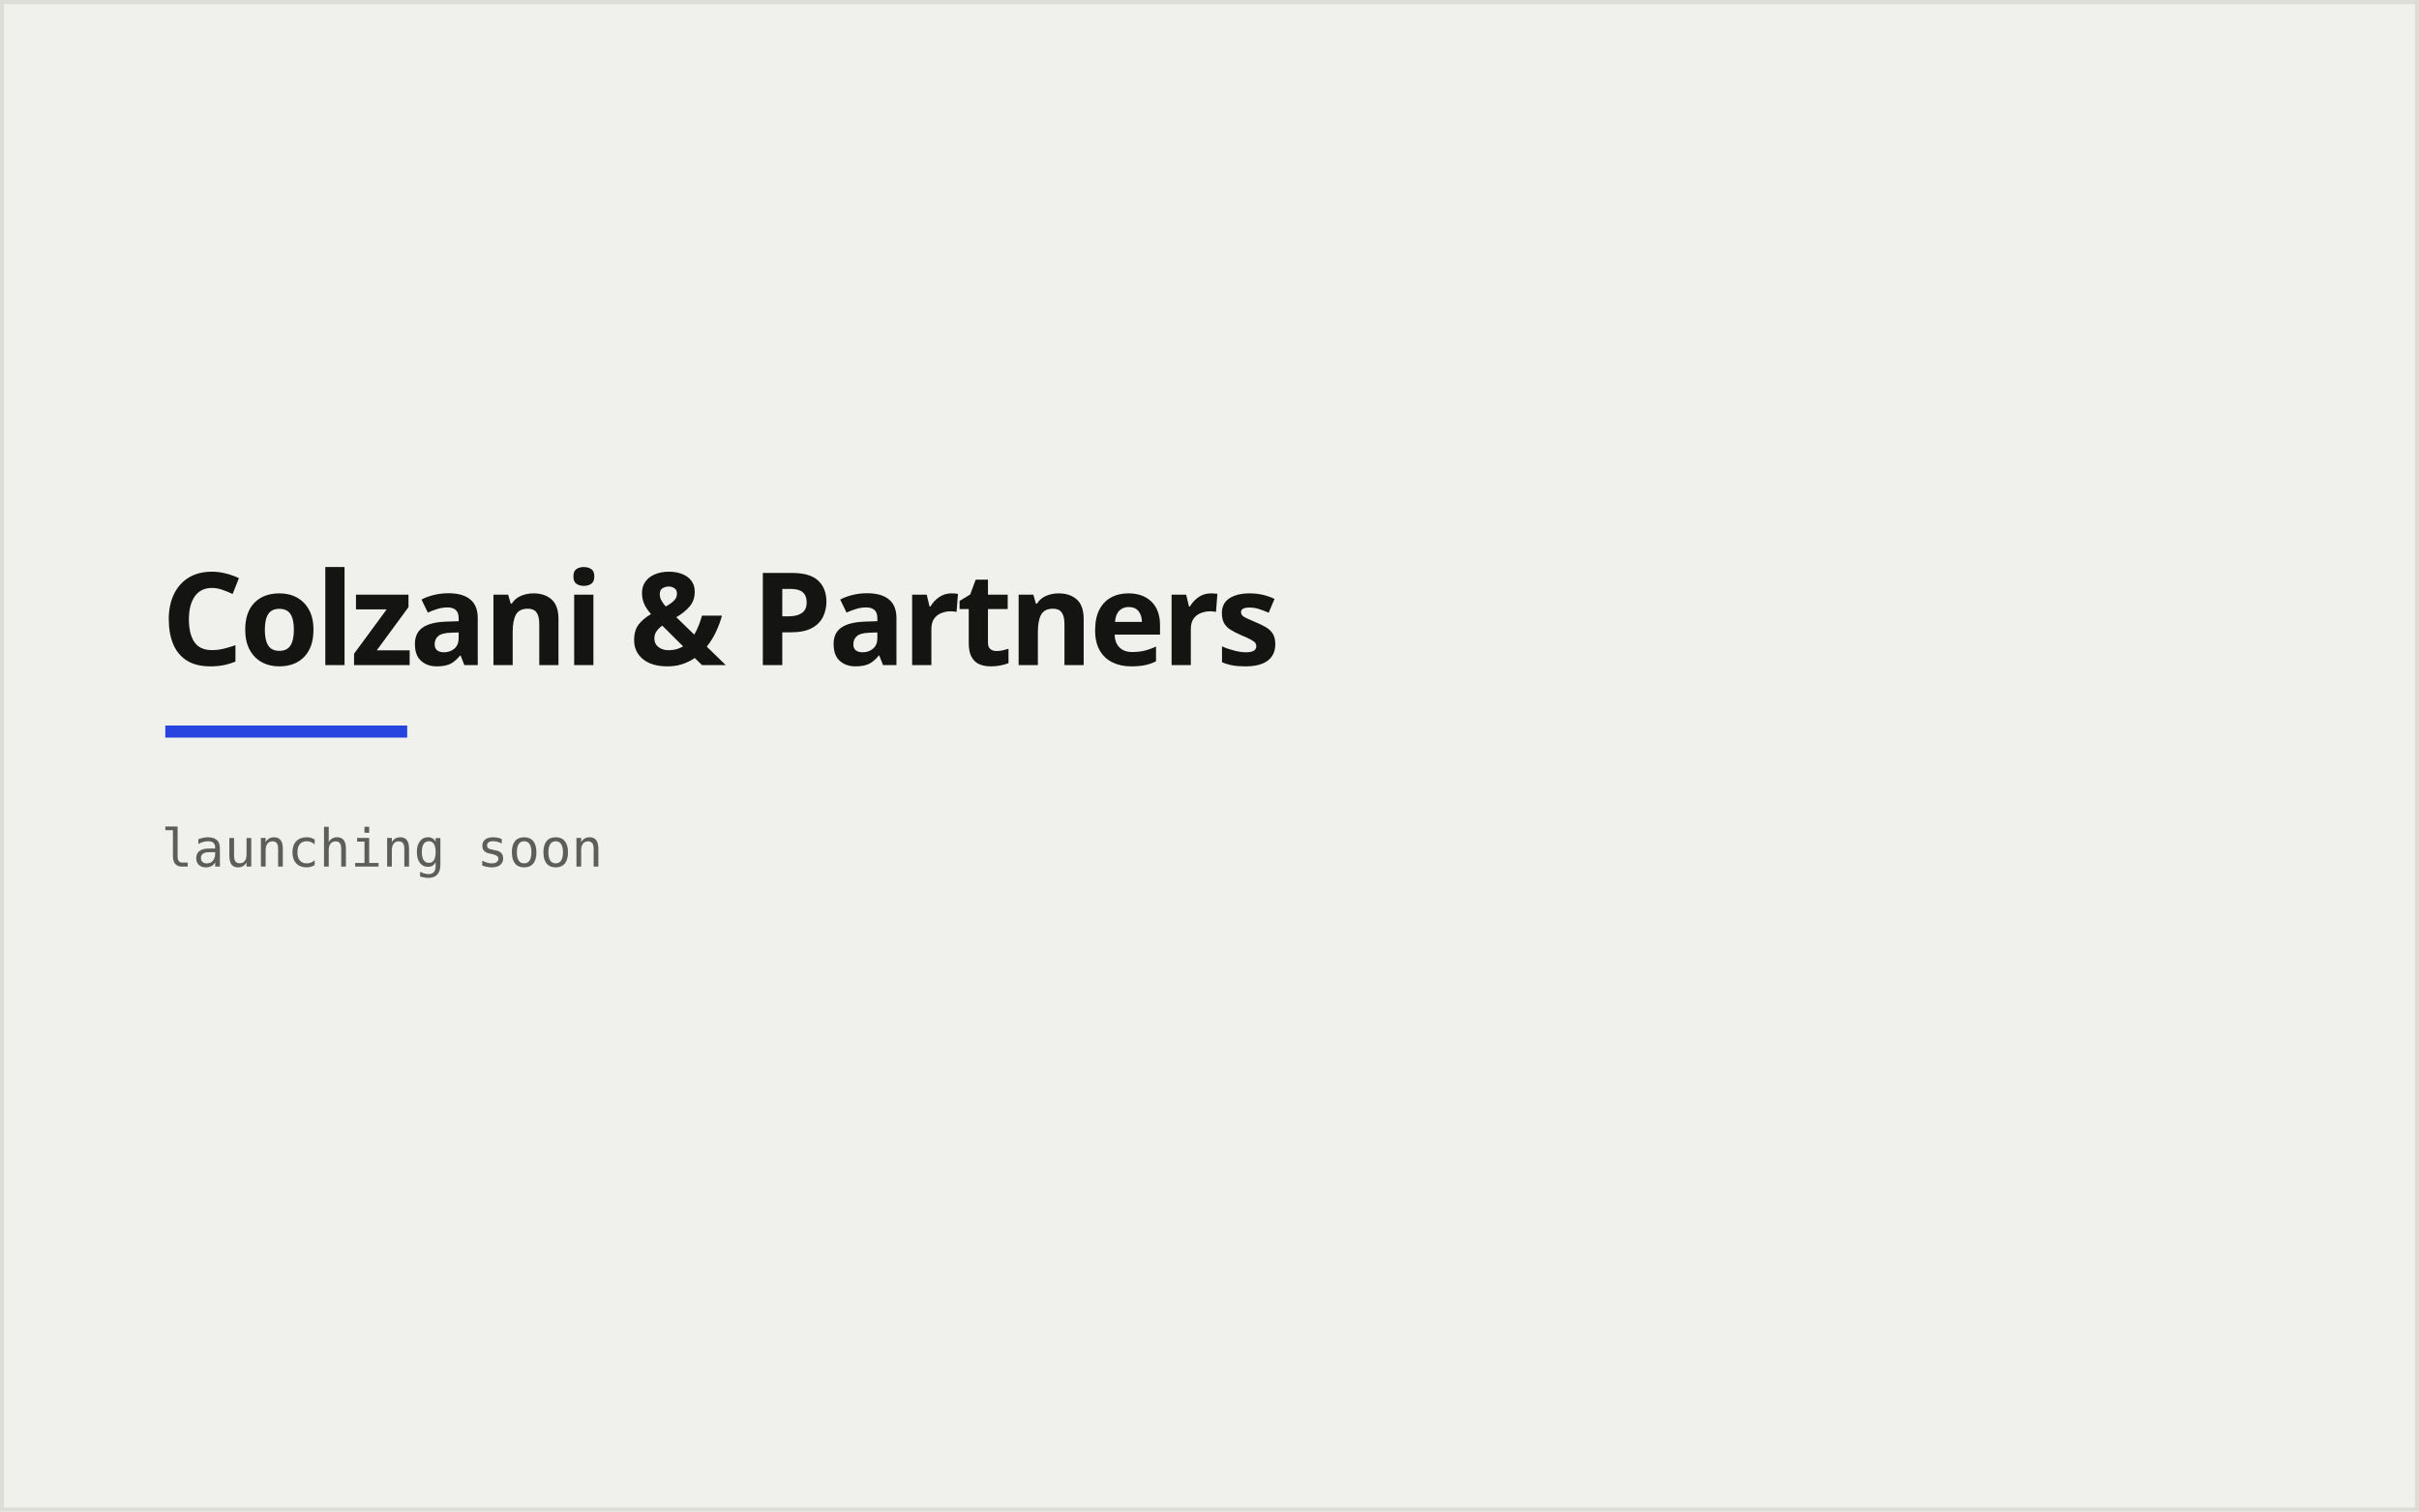
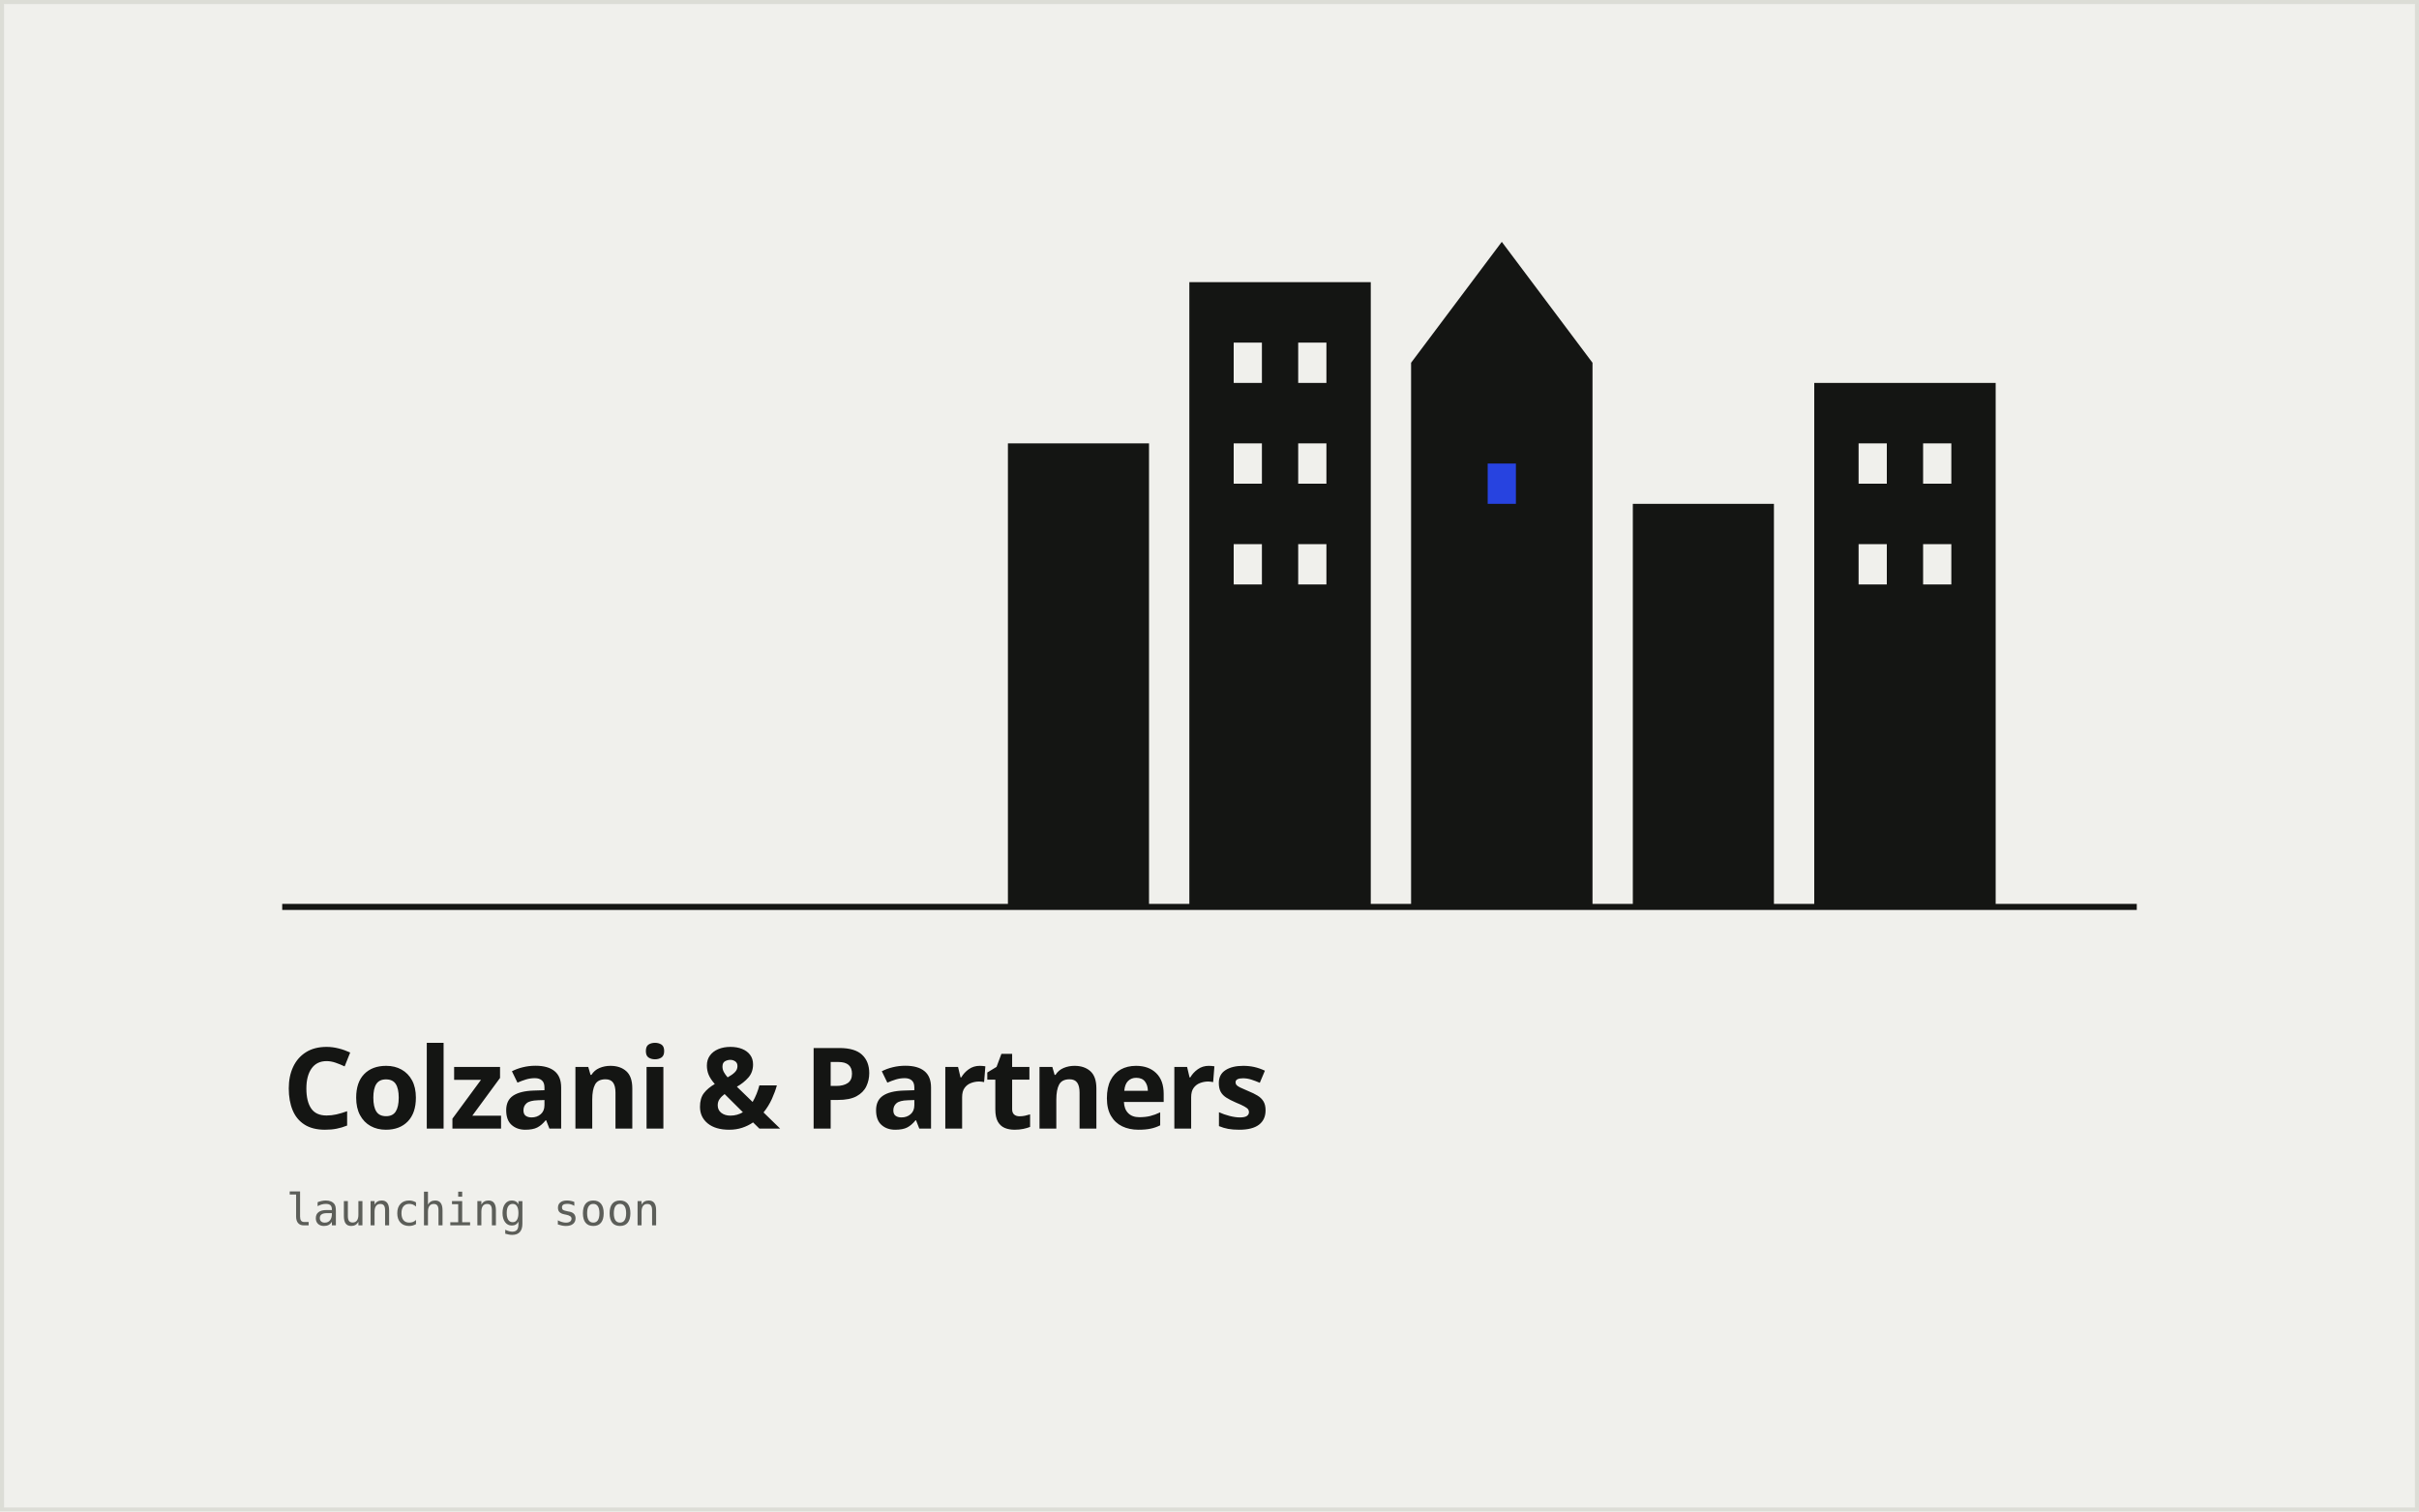
<svg xmlns="http://www.w3.org/2000/svg" width="1200" height="750" viewBox="0 0 1200 750">
  <rect width="1200" height="750" fill="#f0f0ec" />
  <rect x="1" y="1" width="1198" height="748" fill="none" stroke="#dcddd6" stroke-width="2" />
-   <text x="80" y="330" font-family="Space Grotesk, sans-serif" font-size="64" font-weight="700" fill="#141513" letter-spacing="-2">Colzani &amp; Partners</text>
-   <rect x="82" y="360" width="120" height="6" fill="#2743e0" />
-   <text x="80" y="430" font-family="IBM Plex Mono, monospace" font-size="26" fill="#5c5e59">launching soon</text>
+   <g fill="#141513">
+     <rect x="500" y="220" width="70" height="230" />
+     <rect x="590" y="140" width="90" height="310" />
+     <path d="M700 450V180l45-60 45 60v270z" />
+     <rect x="810" y="250" width="70" height="200" />
+     <rect x="900" y="190" width="90" height="260" />
+   </g>
+   <g fill="#f0f0ec">
+     <rect x="612" y="170" width="14" height="20" />
+     <rect x="644" y="170" width="14" height="20" />
+     <rect x="612" y="220" width="14" height="20" />
+     <rect x="644" y="220" width="14" height="20" />
+     <rect x="612" y="270" width="14" height="20" />
+     <rect x="644" y="270" width="14" height="20" />
+     <rect x="922" y="220" width="14" height="20" />
+     <rect x="954" y="220" width="14" height="20" />
+     <rect x="922" y="270" width="14" height="20" />
+     <rect x="954" y="270" width="14" height="20" />
+   </g>
+   <rect x="738" y="230" width="14" height="20" fill="#2743e0" />
+   <path d="M140 450H1060" stroke="#141513" stroke-width="3" />
+   <text x="140" y="560" font-family="Space Grotesk, sans-serif" font-size="56" font-weight="700" fill="#141513" letter-spacing="-1.5">Colzani &amp; Partners</text>
+   <text x="142" y="608" font-family="IBM Plex Mono, monospace" font-size="22" fill="#5c5e59">launching soon</text>
</svg>
